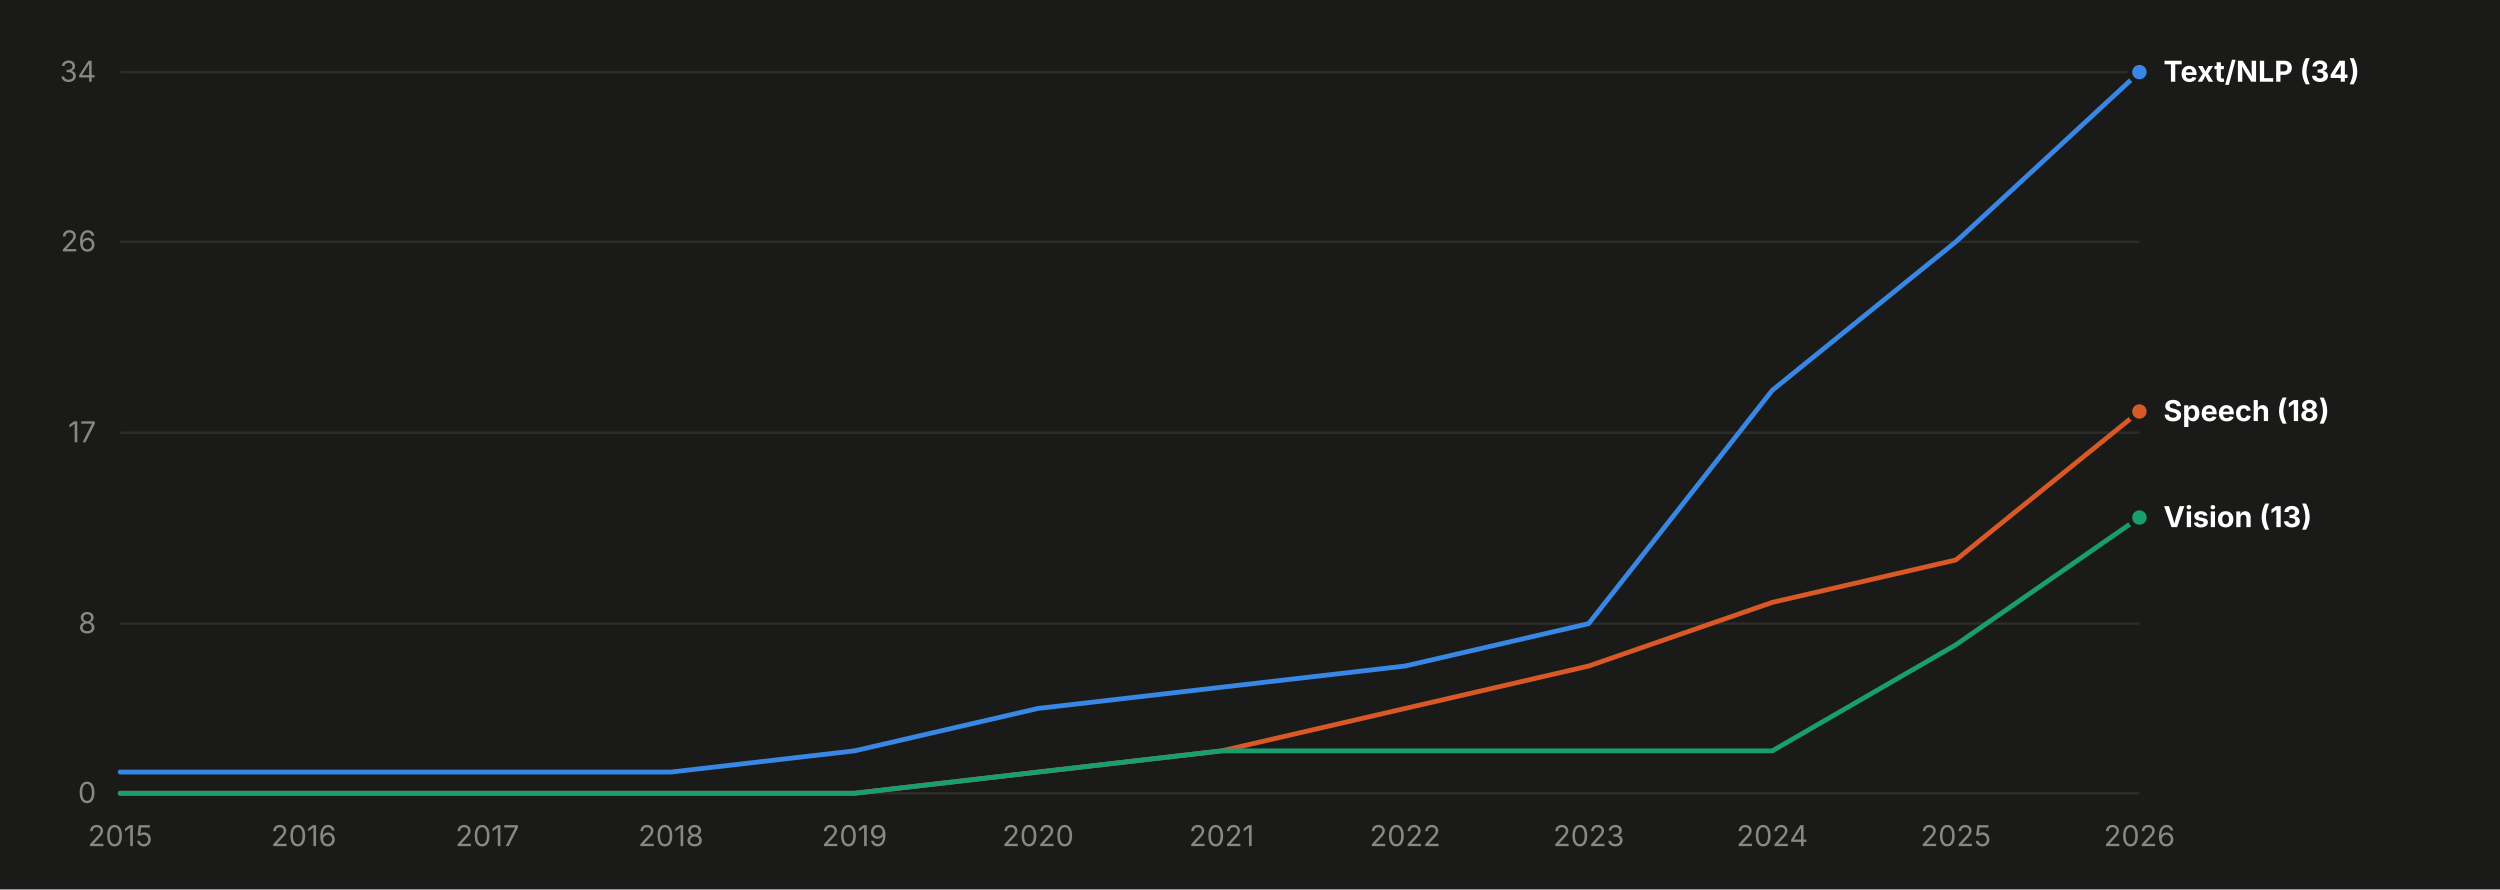
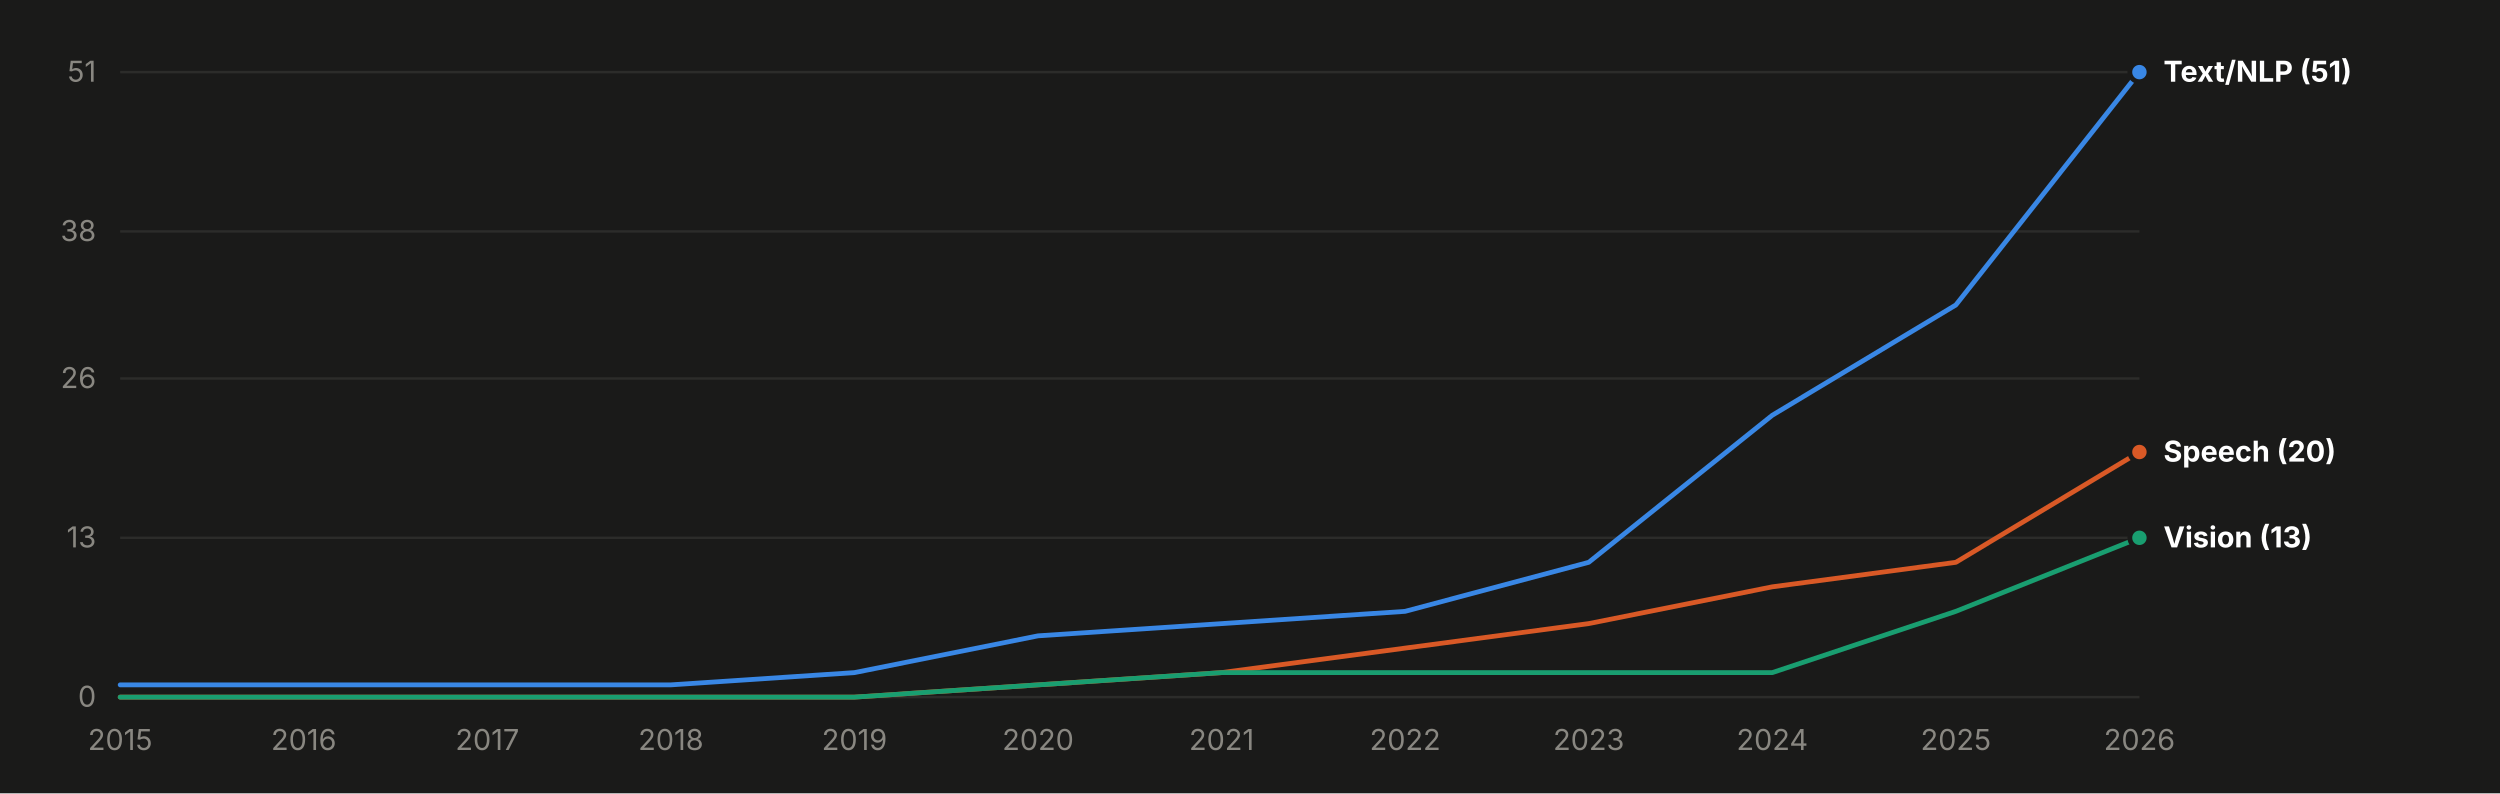
- <svg xmlns="http://www.w3.org/2000/svg" width="1040" height="370" viewBox="0 0 1040 370">
-   <rect width="1040" height="370" fill="#1a1a19" />
-   <style>text{font-family:"Segoe UI",Inter,Arial,sans-serif;fill:#ffffff}.title{font-size:22px;font-weight:700}.sub{font-size:12px;fill:#c3c2b7}.muted{font-size:11px;fill:#898781}.stat-label{font-size:12px;fill:#c3c2b7;font-weight:600}.stat-value{font-size:28px;font-weight:700}.axis{font-size:12px;fill:#898781}.grid{stroke:#2c2c2a;stroke-width:1}.legend{font-size:12px;fill:#c3c2b7}.endlabel{font-size:12px;font-weight:700}</style>
-   <line x1="50" y1="330.0" x2="890" y2="330.0" class="grid" />
-   <text x="40" y="334.0" text-anchor="end" class="axis">0</text>
-   <line x1="50" y1="259.412" x2="890" y2="259.412" class="grid" />
-   <text x="40" y="263.412" text-anchor="end" class="axis">8</text>
-   <line x1="50" y1="180.0" x2="890" y2="180.0" class="grid" />
-   <text x="40" y="184.0" text-anchor="end" class="axis">17</text>
-   <line x1="50" y1="100.588" x2="890" y2="100.588" class="grid" />
-   <text x="40" y="104.588" text-anchor="end" class="axis">26</text>
+ <svg xmlns="http://www.w3.org/2000/svg" width="1040" height="330" viewBox="0 0 1040 330">
+   <rect width="1040" height="330" fill="#1a1a19" />
+   <style>text{font-family:"Segoe UI",Inter,Arial,sans-serif;fill:#ffffff}.title{font-size:22px;font-weight:700}.sub{font-size:12px;fill:#c3c2b7}.muted{font-size:11px;fill:#898781}.axis{font-size:12px;fill:#898781}.grid{stroke:#2c2c2a;stroke-width:1}.legend{font-size:12px;fill:#c3c2b7}.endlabel{font-size:12px;font-weight:700}</style>
+   <line x1="50" y1="290.0" x2="890" y2="290.0" class="grid" />
+   <text x="40" y="294.0" text-anchor="end" class="axis">0</text>
+   <line x1="50" y1="223.725" x2="890" y2="223.725" class="grid" />
+   <text x="40" y="227.725" text-anchor="end" class="axis">13</text>
+   <line x1="50" y1="157.451" x2="890" y2="157.451" class="grid" />
+   <text x="40" y="161.451" text-anchor="end" class="axis">26</text>
+   <line x1="50" y1="96.275" x2="890" y2="96.275" class="grid" />
+   <text x="40" y="100.275" text-anchor="end" class="axis">38</text>
  <line x1="50" y1="30.0" x2="890" y2="30.0" class="grid" />
-   <text x="40" y="34.0" text-anchor="end" class="axis">34</text>
-   <text x="50.0" y="352" text-anchor="middle" class="axis">2015</text>
-   <text x="126.364" y="352" text-anchor="middle" class="axis">2016</text>
-   <text x="202.727" y="352" text-anchor="middle" class="axis">2017</text>
-   <text x="279.091" y="352" text-anchor="middle" class="axis">2018</text>
-   <text x="355.455" y="352" text-anchor="middle" class="axis">2019</text>
-   <text x="431.818" y="352" text-anchor="middle" class="axis">2020</text>
-   <text x="508.182" y="352" text-anchor="middle" class="axis">2021</text>
-   <text x="584.545" y="352" text-anchor="middle" class="axis">2022</text>
-   <text x="660.909" y="352" text-anchor="middle" class="axis">2023</text>
-   <text x="737.273" y="352" text-anchor="middle" class="axis">2024</text>
-   <text x="813.636" y="352" text-anchor="middle" class="axis">2025</text>
-   <text x="890.0" y="352" text-anchor="middle" class="axis">2026</text>
-   <polyline points="50.0,321.176 126.364,321.176 202.727,321.176 279.091,321.176 355.455,312.353 431.818,294.706 508.182,285.882 584.545,277.059 660.909,259.412 737.273,162.353 813.636,100.588 890.0,30.0" fill="none" stroke="#3987e5" stroke-width="2" stroke-linejoin="round" stroke-linecap="round" />
+   <text x="40" y="34.0" text-anchor="end" class="axis">51</text>
+   <text x="50.0" y="312" text-anchor="middle" class="axis">2015</text>
+   <text x="126.364" y="312" text-anchor="middle" class="axis">2016</text>
+   <text x="202.727" y="312" text-anchor="middle" class="axis">2017</text>
+   <text x="279.091" y="312" text-anchor="middle" class="axis">2018</text>
+   <text x="355.455" y="312" text-anchor="middle" class="axis">2019</text>
+   <text x="431.818" y="312" text-anchor="middle" class="axis">2020</text>
+   <text x="508.182" y="312" text-anchor="middle" class="axis">2021</text>
+   <text x="584.545" y="312" text-anchor="middle" class="axis">2022</text>
+   <text x="660.909" y="312" text-anchor="middle" class="axis">2023</text>
+   <text x="737.273" y="312" text-anchor="middle" class="axis">2024</text>
+   <text x="813.636" y="312" text-anchor="middle" class="axis">2025</text>
+   <text x="890.0" y="312" text-anchor="middle" class="axis">2026</text>
+   <polyline points="50.0,284.902 126.364,284.902 202.727,284.902 279.091,284.902 355.455,279.804 431.818,264.51 508.182,259.412 584.545,254.314 660.909,233.922 737.273,172.745 813.636,126.863 890.0,30.0" fill="none" stroke="#3987e5" stroke-width="2" stroke-linejoin="round" stroke-linecap="round" />
  <circle cx="890.0" cy="30.0" r="4" fill="#3987e5" stroke="#1a1a19" stroke-width="2" />
-   <text x="900.0" y="34.0" class="endlabel" fill="#3987e5">Text/NLP (34)</text>
-   <polyline points="50.0,330.0 126.364,330.0 202.727,330.0 279.091,330.0 355.455,330.0 431.818,321.176 508.182,312.353 584.545,294.706 660.909,277.059 737.273,250.588 813.636,232.941 890.0,171.176" fill="none" stroke="#d95926" stroke-width="2" stroke-linejoin="round" stroke-linecap="round" />
-   <circle cx="890.0" cy="171.176" r="4" fill="#d95926" stroke="#1a1a19" stroke-width="2" />
-   <text x="900.0" y="175.176" class="endlabel" fill="#d95926">Speech (18)</text>
-   <polyline points="50.0,330.0 126.364,330.0 202.727,330.0 279.091,330.0 355.455,330.0 431.818,321.176 508.182,312.353 584.545,312.353 660.909,312.353 737.273,312.353 813.636,268.235 890.0,215.294" fill="none" stroke="#199e70" stroke-width="2" stroke-linejoin="round" stroke-linecap="round" />
-   <circle cx="890.0" cy="215.294" r="4" fill="#199e70" stroke="#1a1a19" stroke-width="2" />
-   <text x="900.0" y="219.294" class="endlabel" fill="#199e70">Vision (13)</text>
+   <text x="900.0" y="34.0" class="endlabel" fill="#3987e5">Text/NLP (51)</text>
+   <polyline points="50.0,290.0 126.364,290.0 202.727,290.0 279.091,290.0 355.455,290.0 431.818,284.902 508.182,279.804 584.545,269.608 660.909,259.412 737.273,244.118 813.636,233.922 890.0,188.039" fill="none" stroke="#d95926" stroke-width="2" stroke-linejoin="round" stroke-linecap="round" />
+   <circle cx="890.0" cy="188.039" r="4" fill="#d95926" stroke="#1a1a19" stroke-width="2" />
+   <text x="900.0" y="192.039" class="endlabel" fill="#d95926">Speech (20)</text>
+   <polyline points="50.0,290.0 126.364,290.0 202.727,290.0 279.091,290.0 355.455,290.0 431.818,284.902 508.182,279.804 584.545,279.804 660.909,279.804 737.273,279.804 813.636,254.314 890.0,223.725" fill="none" stroke="#199e70" stroke-width="2" stroke-linejoin="round" stroke-linecap="round" />
+   <circle cx="890.0" cy="223.725" r="4" fill="#199e70" stroke="#1a1a19" stroke-width="2" />
+   <text x="900.0" y="227.725" class="endlabel" fill="#199e70">Vision (13)</text>
</svg>
